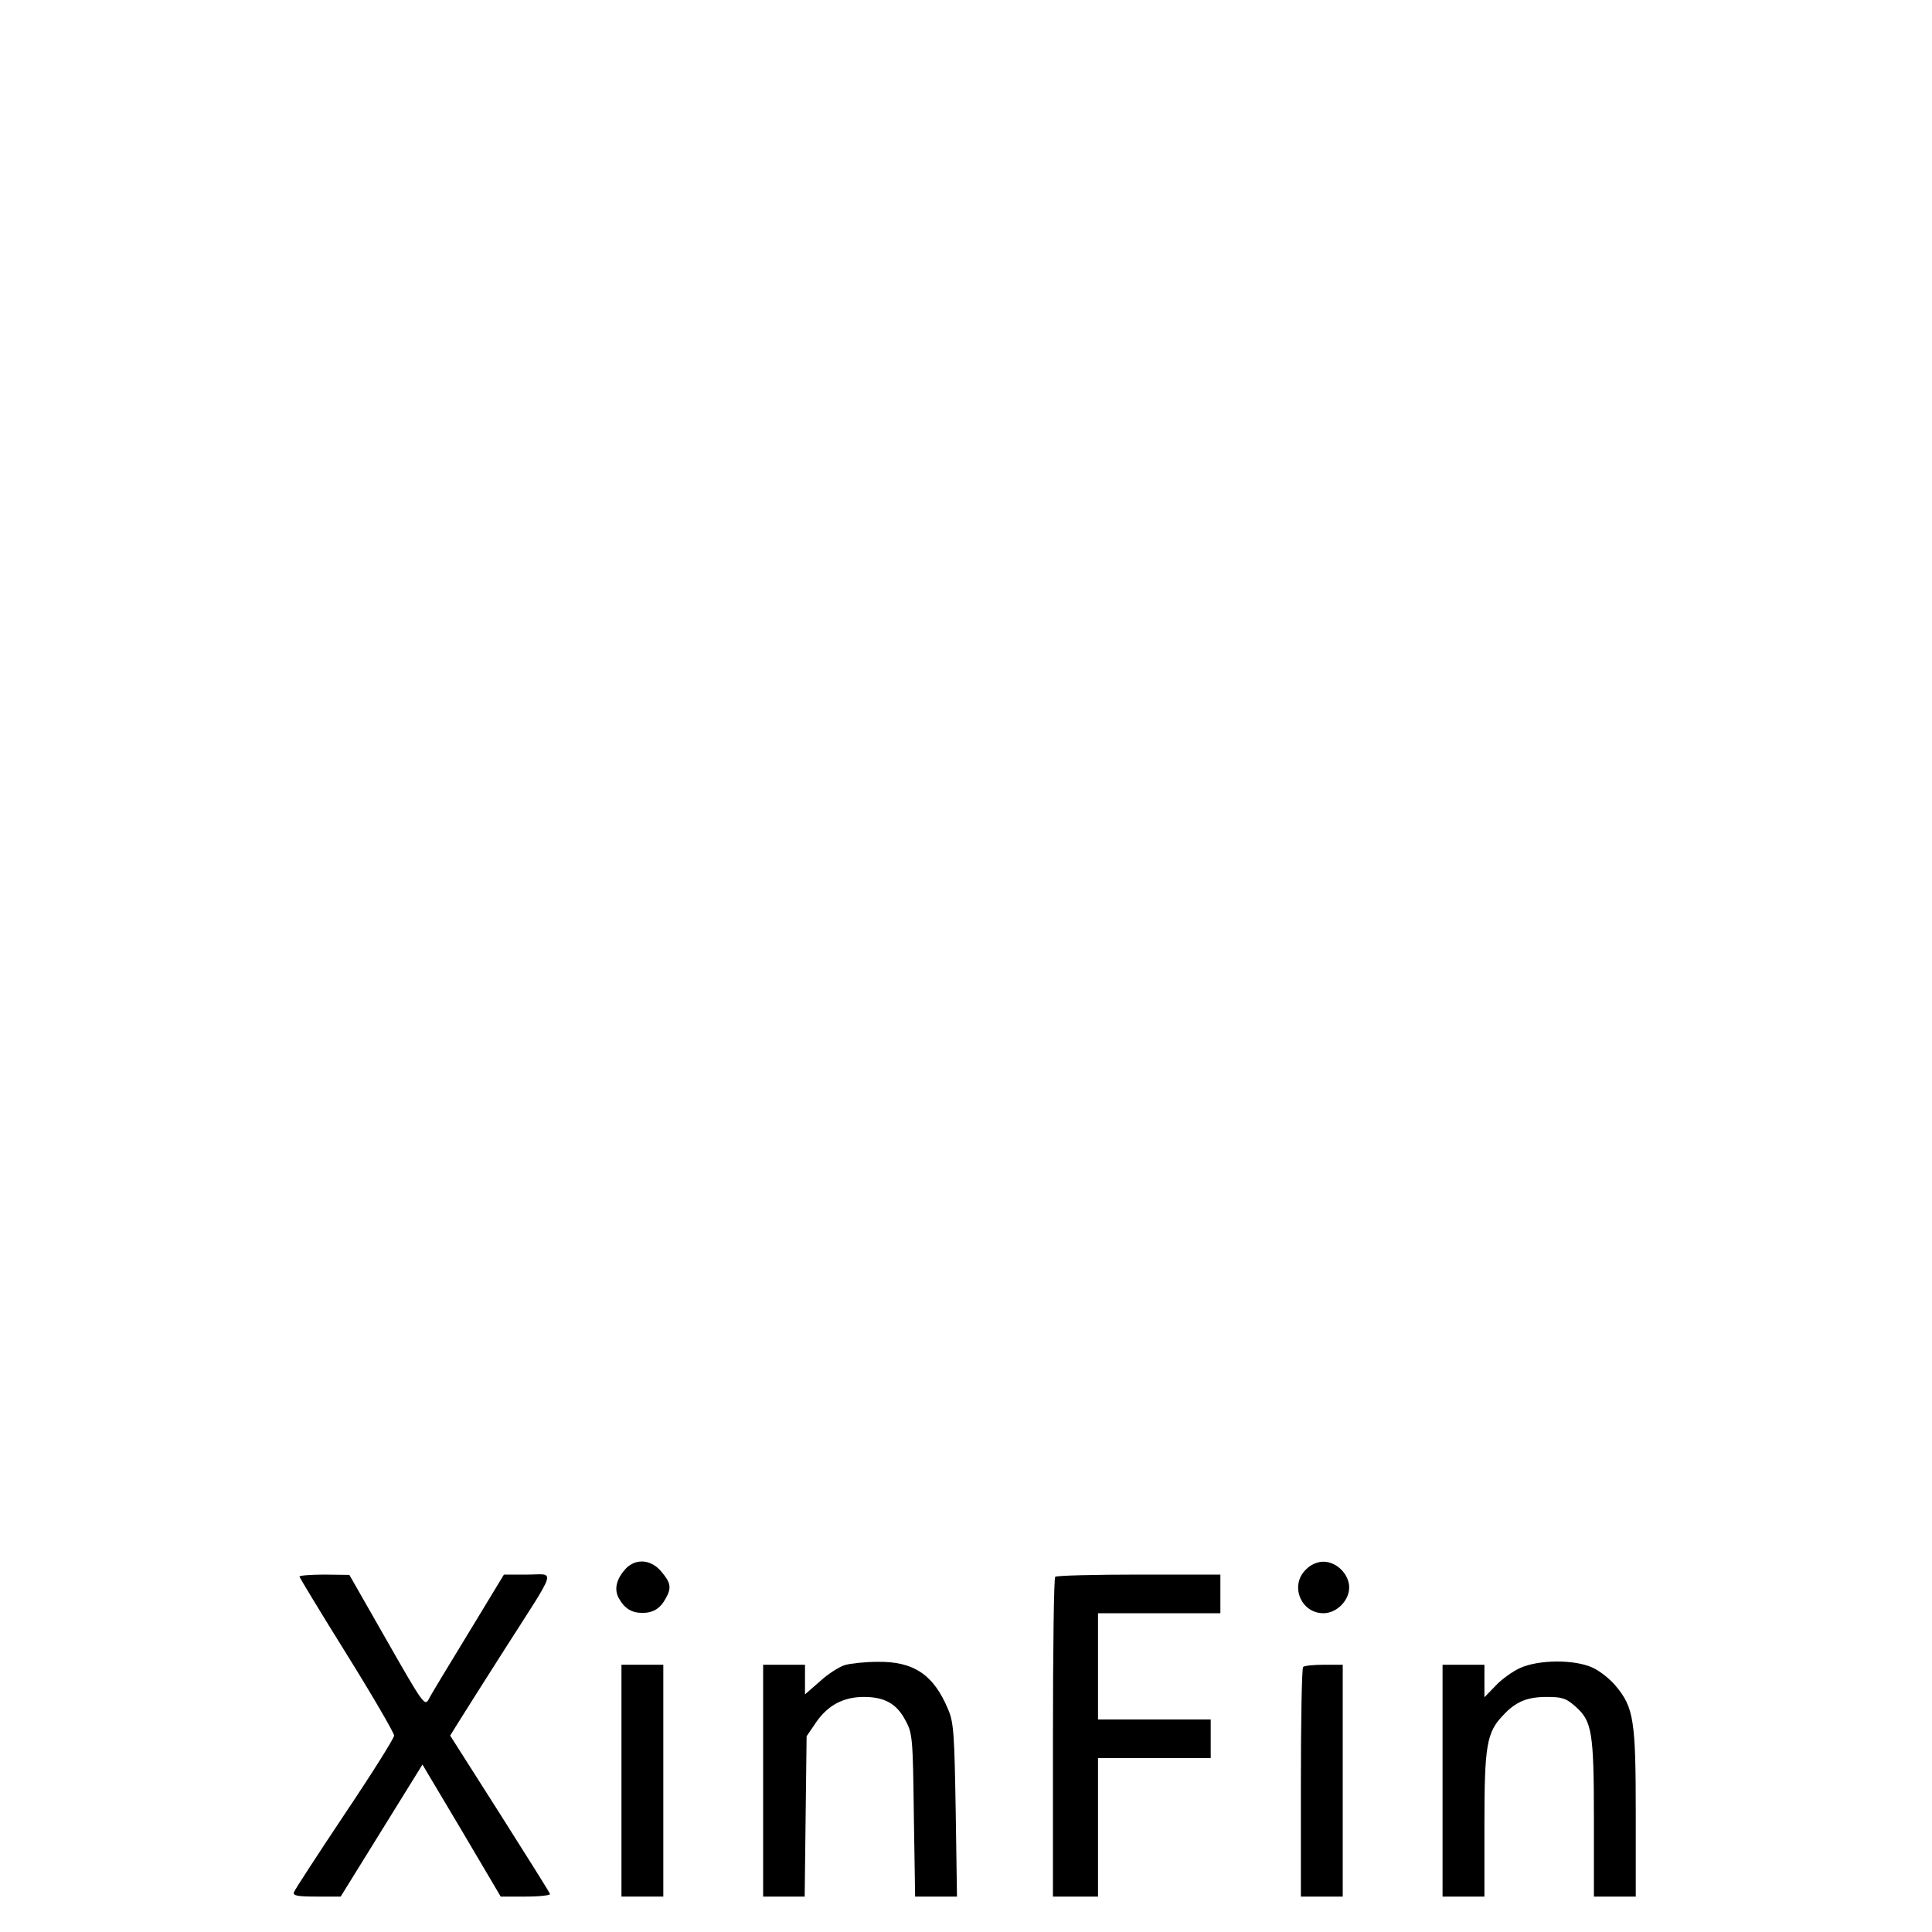
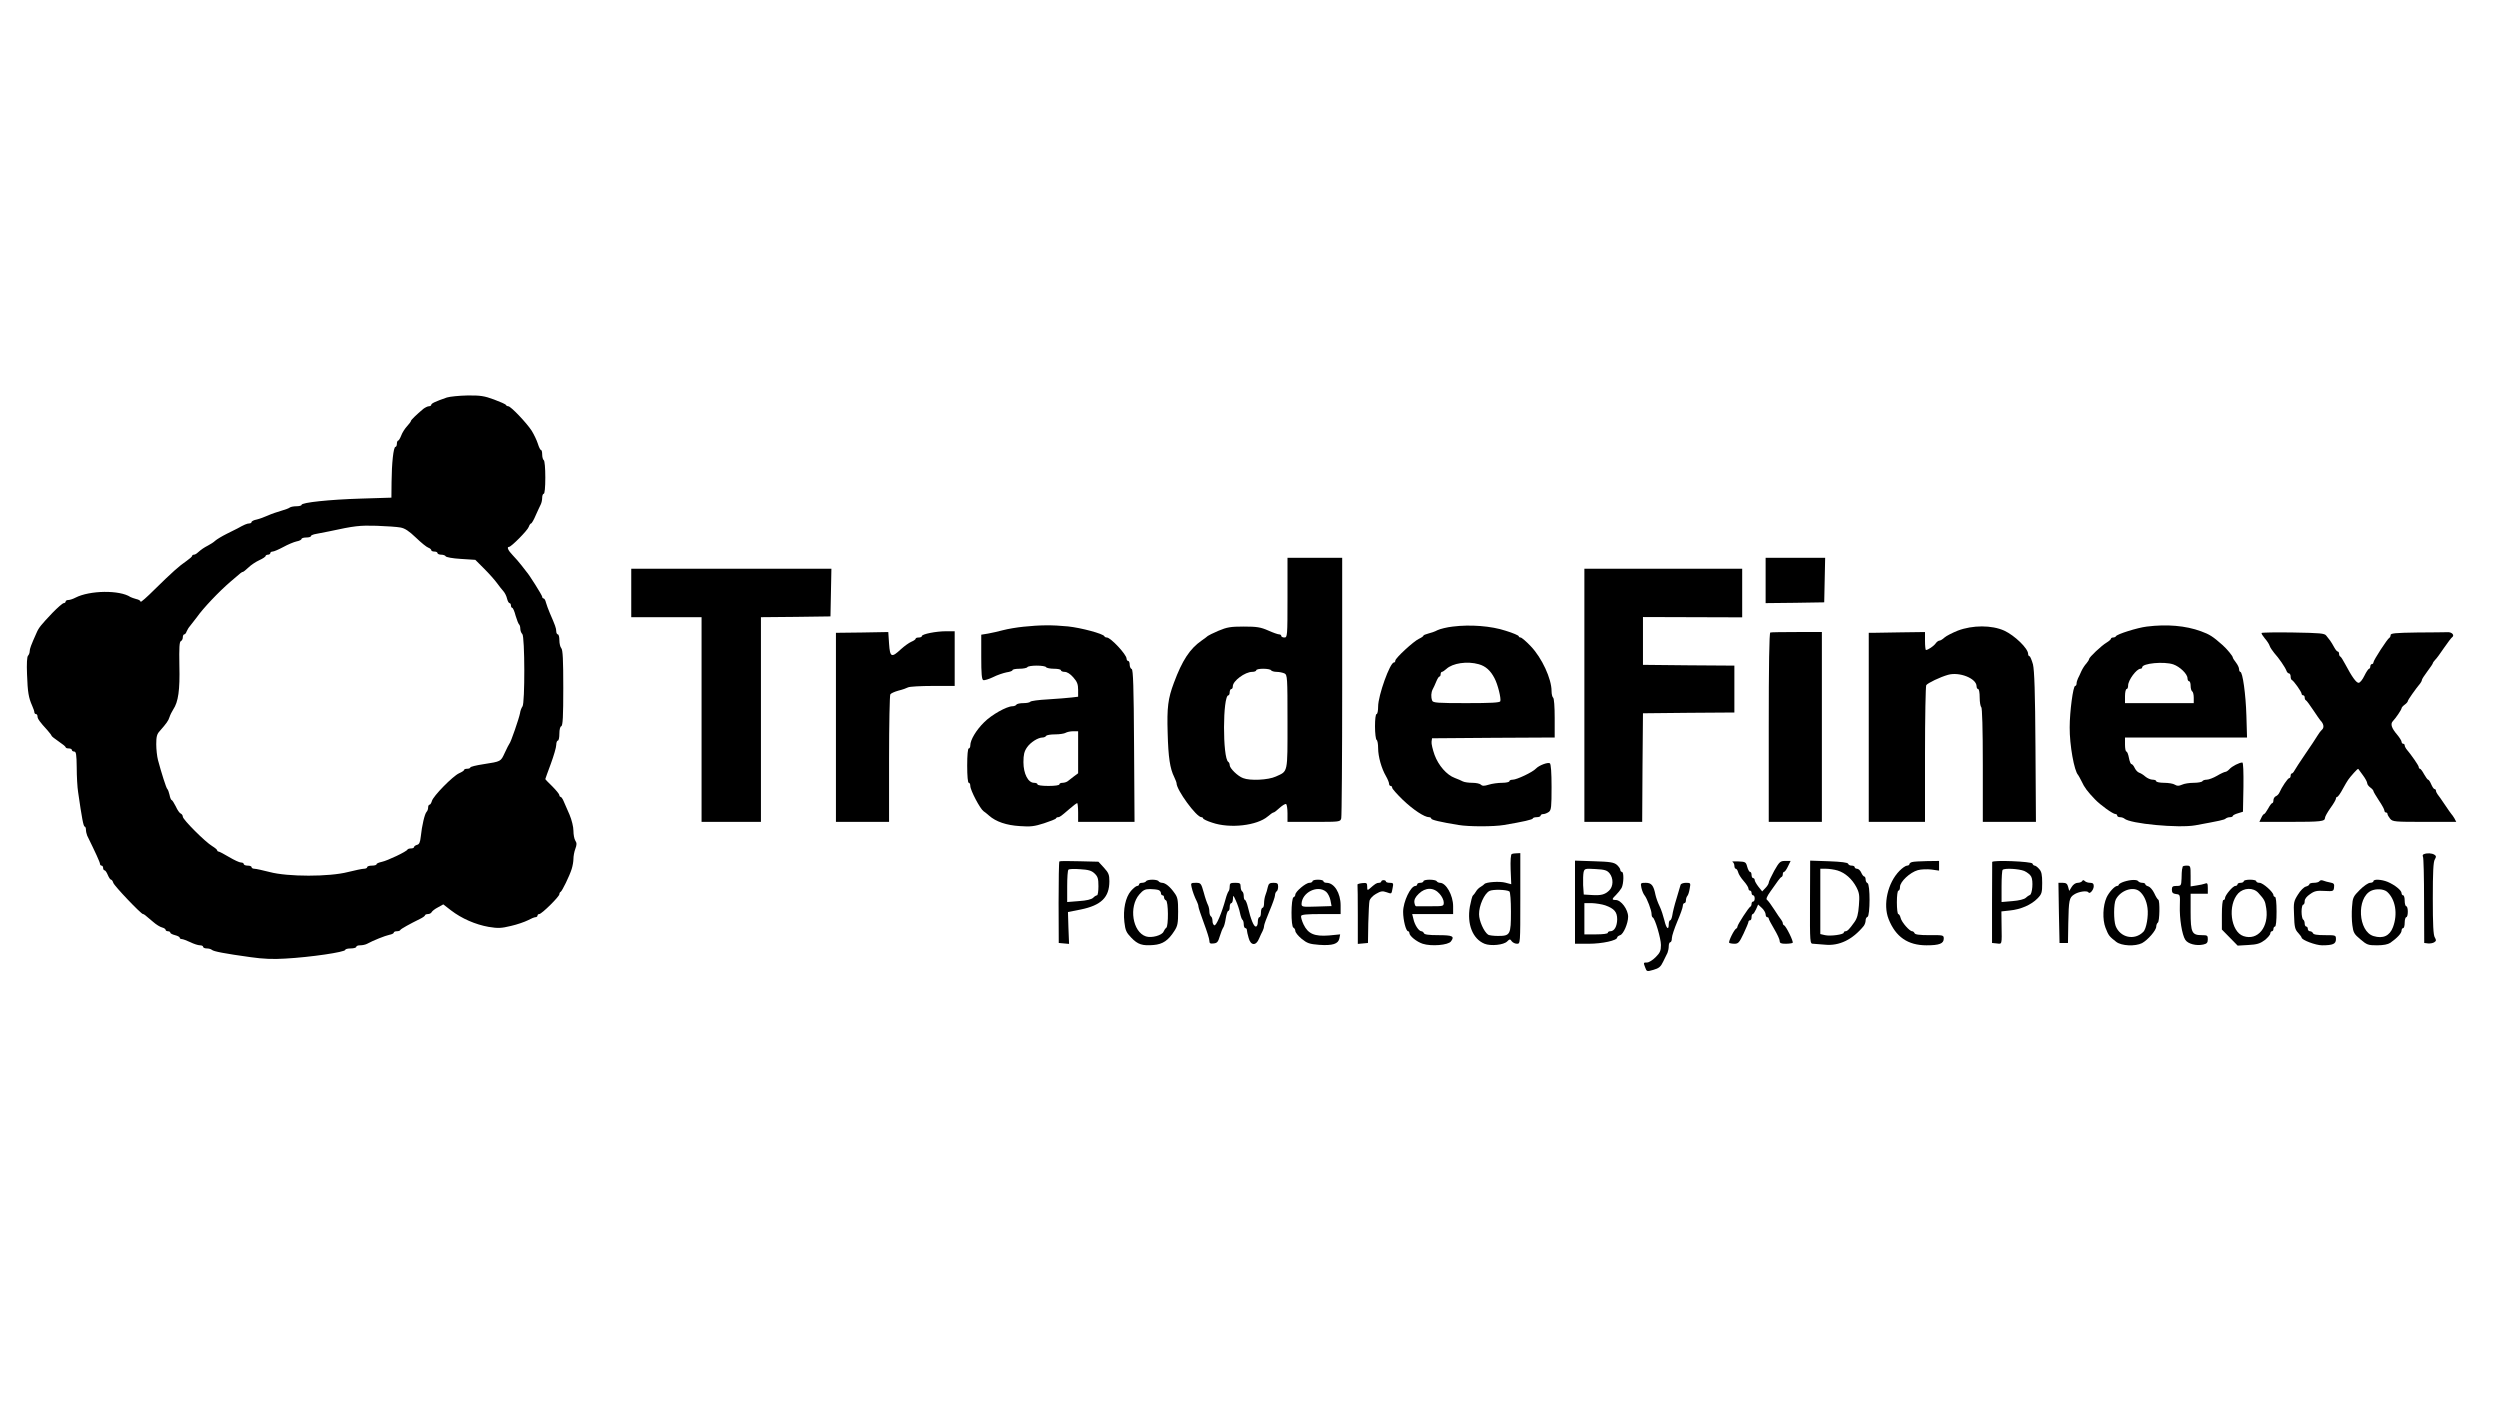
- <svg xmlns="http://www.w3.org/2000/svg" version="1.0" width="600pt" height="600pt" viewBox="0 0 600 600" preserveAspectRatio="xMidYMid meet">
-   <g transform="translate(0,600) scale(0.1,-0.1)" fill="#000000" stroke="none">
-     <path d="M1943 1128 c-29 -32 -36 -63 -22 -90 18 -33 40 -47 74 -47 34 0 56 14 73 46 18 32 15 48 -14 82 -32 39 -80 42 -111 9z" />
-     <path d="M4055 1125 c-50 -49 -15 -135 55 -135 41 0 80 39 80 80 0 41 -39 80 -80 80 -19 0 -40 -9 -55 -25z" />
-     <path d="M930 1104 c0 -3 66 -112 147 -242 81 -130 147 -244 147 -252 0 -8 -69 -118 -153 -243 -84 -126 -155 -235 -158 -243 -4 -11 9 -14 70 -14 l75 0 127 205 127 205 122 -205 121 -205 78 0 c43 0 77 4 75 8 -1 5 -72 117 -156 250 l-154 242 23 37 c13 21 78 124 145 229 168 263 159 234 72 234 l-73 0 -111 -183 c-61 -100 -117 -192 -123 -205 -12 -22 -20 -9 -129 182 l-117 205 -77 1 c-43 0 -78 -3 -78 -6z" />
-     <path d="M3277 1103 c-4 -3 -7 -228 -7 -500 l0 -493 70 0 70 0 0 215 0 215 175 0 175 0 0 60 0 60 -175 0 -175 0 0 165 0 165 190 0 190 0 0 60 0 60 -253 0 c-140 0 -257 -3 -260 -7z" />
-     <path d="M2624 829 c-17 -5 -52 -27 -77 -50 l-47 -41 0 46 0 46 -65 0 -65 0 0 -360 0 -360 65 0 64 0 3 249 3 249 30 44 c37 53 85 78 148 78 64 0 102 -21 129 -73 22 -40 23 -55 26 -294 l4 -253 65 0 65 0 -4 268 c-4 233 -6 273 -23 312 -45 109 -107 151 -221 149 -38 0 -83 -5 -100 -10z" />
-     <path d="M4721 820 c-24 -11 -59 -36 -77 -56 l-34 -35 0 50 0 51 -65 0 -65 0 0 -360 0 -360 65 0 65 0 0 224 c0 245 7 286 58 339 40 43 75 57 136 57 47 0 60 -4 89 -30 51 -45 57 -79 57 -349 l0 -241 65 0 65 0 0 258 c0 288 -6 329 -62 396 -17 21 -50 47 -72 57 -57 26 -167 25 -225 -1z" />
-     <path d="M1930 470 l0 -360 65 0 65 0 0 360 0 360 -65 0 -65 0 0 -360z" />
-     <path d="M4047 823 c-4 -3 -7 -165 -7 -360 l0 -353 65 0 65 0 0 360 0 360 -58 0 c-32 0 -62 -3 -65 -7z" />
+ <svg xmlns="http://www.w3.org/2000/svg" version="1.0" width="1600pt" height="900pt" viewBox="0 0 1600 900" preserveAspectRatio="xMidYMid meet">
+   <g transform="translate(0,900) scale(0.1,-0.1)" fill="#000000" stroke="none">
+     <path d="M2860 6456 c-75 -26 -100 -38 -100 -47 0 -5 -7 -9 -15 -9 -8 0 -24 -8 -36 -17 -43 -36 -79 -71 -79 -77 0 -4 -11 -19 -25 -34 -14 -15 -31 -42 -37 -59 -7 -18 -16 -33 -20 -33 -4 0 -8 -9 -8 -20 0 -11 -4 -20 -9 -20 -13 0 -24 -106 -25 -225 l-1 -100 -195 -6 c-201 -6 -380 -25 -380 -40 0 -5 -15 -9 -33 -9 -18 0 -37 -4 -42 -8 -6 -5 -30 -14 -55 -21 -25 -7 -63 -20 -85 -30 -22 -10 -55 -22 -72 -26 -18 -3 -33 -11 -33 -16 0 -5 -7 -9 -15 -9 -14 0 -34 -9 -75 -32 -8 -4 -40 -20 -70 -35 -30 -15 -63 -35 -73 -44 -9 -9 -30 -22 -45 -30 -27 -14 -42 -24 -67 -46 -7 -7 -18 -13 -24 -13 -6 0 -11 -3 -11 -7 0 -5 -16 -19 -36 -33 -46 -31 -92 -72 -205 -183 -49 -49 -89 -84 -89 -78 0 6 -12 14 -28 17 -15 4 -31 10 -37 13 -69 46 -261 43 -352 -4 -15 -8 -36 -15 -45 -15 -10 0 -18 -4 -18 -10 0 -5 -6 -10 -12 -10 -7 0 -40 -29 -73 -63 -72 -76 -87 -94 -101 -127 -35 -78 -44 -102 -44 -118 0 -10 -5 -23 -11 -29 -6 -6 -9 -50 -6 -119 4 -115 10 -149 33 -201 8 -17 14 -36 14 -42 0 -6 5 -11 10 -11 6 0 10 -7 10 -15 0 -15 15 -36 63 -88 15 -17 27 -33 27 -36 0 -3 20 -19 45 -36 24 -16 45 -33 45 -37 0 -5 9 -8 20 -8 11 0 20 -4 20 -10 0 -5 7 -10 15 -10 12 0 15 -18 16 -102 0 -57 4 -128 9 -158 24 -167 34 -220 42 -220 4 0 8 -9 8 -20 0 -11 4 -28 8 -38 54 -110 82 -171 82 -181 0 -6 5 -11 10 -11 6 0 10 -7 10 -15 0 -8 4 -15 9 -15 5 0 14 -13 21 -30 7 -17 16 -30 21 -30 4 0 11 -9 14 -20 6 -20 178 -200 190 -200 6 0 9 -2 65 -50 19 -17 45 -33 58 -36 12 -3 22 -10 22 -15 0 -5 7 -9 15 -9 8 0 15 -4 15 -9 0 -5 14 -12 30 -16 16 -4 30 -11 30 -16 0 -5 6 -9 13 -9 7 0 32 -9 55 -20 22 -11 50 -20 62 -20 11 0 20 -4 20 -10 0 -5 10 -10 23 -10 13 0 27 -4 33 -9 10 -10 82 -24 249 -47 77 -11 143 -14 220 -9 165 9 385 42 385 56 0 5 16 9 35 9 19 0 35 5 35 10 0 6 11 10 25 10 14 0 33 4 43 9 42 23 116 52 143 58 16 3 29 9 29 14 0 5 9 9 19 9 11 0 21 3 23 8 3 7 61 39 126 71 17 8 32 19 32 23 0 4 9 8 19 8 10 0 21 6 24 13 3 6 20 20 40 30 l34 19 49 -38 c69 -53 157 -91 241 -106 61 -10 81 -9 143 6 40 9 88 26 108 36 20 11 42 20 49 20 7 0 13 5 13 10 0 6 5 10 11 10 16 0 129 112 129 127 0 6 3 13 8 15 9 4 57 102 71 147 6 19 11 48 11 64 0 17 5 46 12 64 10 27 10 38 0 53 -7 11 -12 39 -12 63 0 25 -11 70 -25 103 -14 32 -31 71 -38 87 -6 15 -15 27 -19 27 -4 0 -8 5 -8 11 0 6 -20 31 -45 56 -25 24 -45 45 -45 47 0 2 16 46 35 97 19 52 35 106 35 122 0 15 5 27 10 27 6 0 10 20 10 44 0 27 5 46 12 48 10 4 13 62 13 246 0 179 -3 244 -13 254 -6 6 -12 29 -12 50 0 21 -4 38 -10 38 -5 0 -10 9 -10 20 0 19 -7 38 -41 116 -10 23 -21 54 -25 68 -3 14 -10 26 -15 26 -5 0 -9 5 -9 11 0 9 -85 144 -100 159 -3 3 -17 21 -31 40 -15 19 -41 50 -58 67 -30 31 -39 53 -23 53 14 0 119 106 126 128 4 12 11 22 15 22 4 0 18 24 30 53 13 28 27 60 32 69 5 10 9 29 9 43 0 14 5 25 10 25 6 0 10 41 10 104 0 59 -4 108 -10 111 -5 3 -10 19 -10 36 0 16 -3 29 -8 29 -4 0 -13 18 -20 41 -7 22 -25 59 -39 82 -33 51 -134 157 -150 157 -6 0 -13 4 -15 8 -1 5 -36 20 -76 35 -62 23 -88 27 -170 26 -53 -1 -113 -7 -132 -13z m-297 -832 c28 -5 54 -22 99 -65 33 -32 69 -61 79 -64 11 -4 19 -11 19 -16 0 -5 9 -9 20 -9 11 0 20 -4 20 -10 0 -5 11 -10 24 -10 13 0 26 -5 28 -10 2 -6 45 -14 97 -17 l93 -6 58 -58 c32 -32 68 -73 81 -91 13 -18 31 -41 41 -52 9 -10 20 -32 23 -47 4 -16 11 -29 16 -29 5 0 9 -7 9 -15 0 -8 4 -15 8 -15 5 0 15 -23 22 -51 8 -27 18 -52 22 -55 4 -3 8 -15 8 -28 0 -12 6 -28 13 -34 16 -17 17 -442 1 -463 -6 -8 -14 -27 -16 -44 -6 -32 -59 -187 -68 -195 -3 -3 -16 -29 -29 -57 -27 -58 -23 -56 -138 -74 -46 -7 -83 -16 -83 -21 0 -4 -9 -8 -20 -8 -11 0 -20 -3 -20 -8 0 -4 -14 -13 -32 -21 -40 -18 -167 -147 -174 -178 -4 -13 -10 -23 -15 -23 -5 0 -9 -8 -9 -18 0 -10 -4 -22 -10 -28 -12 -12 -30 -89 -37 -158 -4 -37 -10 -50 -24 -53 -10 -3 -19 -9 -19 -14 0 -5 -9 -9 -19 -9 -11 0 -21 -3 -23 -7 -5 -13 -130 -72 -165 -79 -18 -4 -33 -10 -33 -15 0 -5 -13 -9 -30 -9 -16 0 -30 -4 -30 -10 0 -5 -9 -10 -21 -10 -11 0 -57 -10 -102 -21 -119 -31 -386 -31 -501 0 -44 11 -87 21 -98 21 -10 0 -18 5 -18 10 0 6 -11 10 -25 10 -14 0 -25 5 -25 10 0 6 -8 10 -18 10 -10 0 -44 16 -76 35 -32 19 -62 35 -67 35 -5 0 -9 4 -9 8 0 4 -14 16 -32 27 -44 26 -188 170 -188 188 0 8 -6 17 -13 20 -7 2 -22 23 -32 46 -11 22 -23 41 -27 41 -3 0 -10 15 -13 33 -4 17 -10 34 -14 37 -7 5 -39 107 -60 186 -6 23 -11 68 -11 101 0 48 4 65 23 85 43 49 55 66 62 89 4 13 15 35 24 49 32 48 43 123 39 281 -2 115 0 153 10 156 6 3 12 13 12 24 0 10 4 19 9 19 5 0 12 8 15 18 4 10 14 27 24 38 9 11 28 35 42 54 39 56 140 163 216 228 68 59 72 62 79 62 3 0 19 13 35 28 16 16 48 37 70 47 22 10 40 22 40 27 0 4 7 8 15 8 8 0 15 5 15 10 0 6 7 10 15 10 8 0 38 13 68 29 29 16 67 32 85 36 18 3 32 11 32 16 0 5 14 9 30 9 17 0 30 4 30 9 0 5 15 11 33 14 17 3 55 11 82 16 166 36 196 39 305 36 63 -2 132 -7 153 -11z" />
+     <path d="M8240 5175 c0 -248 -1 -255 -20 -255 -11 0 -20 5 -20 10 0 6 -6 10 -14 10 -7 0 -39 11 -70 25 -48 21 -72 25 -156 25 -85 0 -107 -4 -162 -27 -35 -15 -65 -30 -68 -33 -3 -3 -21 -17 -40 -30 -75 -52 -124 -127 -177 -270 -38 -101 -45 -158 -40 -320 4 -158 15 -229 42 -283 8 -17 15 -35 15 -40 0 -43 127 -217 159 -217 6 0 11 -4 11 -8 0 -4 26 -17 58 -27 113 -39 287 -19 356 40 16 14 32 25 36 25 5 0 22 13 40 30 18 16 36 27 41 24 5 -3 9 -30 9 -60 l0 -54 169 0 c166 0 169 0 175 23 3 12 6 392 6 845 l0 822 -175 0 -175 0 0 -255z m-105 -465 c3 -5 20 -10 36 -10 17 0 39 -5 50 -10 18 -10 19 -24 19 -310 0 -334 4 -314 -75 -350 -48 -22 -164 -28 -209 -10 -34 12 -86 63 -86 83 0 9 -4 18 -9 21 -37 23 -36 426 1 426 4 0 8 9 8 20 0 11 5 20 10 20 6 0 10 8 10 18 0 34 78 92 124 92 14 0 26 5 26 10 0 6 20 10 44 10 25 0 48 -4 51 -10z" />
+     <path d="M11300 5285 l0 -145 188 2 187 3 3 143 3 142 -191 0 -190 0 0 -145z" />
+     <path d="M4040 5205 l0 -155 225 0 225 0 0 -655 0 -655 190 0 190 0 0 655 0 655 223 2 222 3 3 153 3 152 -641 0 -640 0 0 -155z" />
+     <path d="M10140 4550 l0 -810 185 0 185 0 2 348 3 347 293 3 292 2 0 150 0 150 -292 2 -293 3 0 153 0 153 318 -1 317 -1 0 156 0 155 -505 0 -505 0 0 -810z" />
+     <path d="M6550 4989 c-41 -4 -100 -14 -130 -22 -30 -8 -74 -18 -97 -22 l-43 -7 0 -143 c0 -106 3 -144 13 -148 7 -2 35 6 62 19 27 14 67 27 87 31 21 3 38 9 38 14 0 5 20 9 44 9 25 0 48 5 51 10 3 6 30 10 60 10 30 0 57 -4 60 -10 3 -5 26 -10 51 -10 24 0 44 -4 44 -10 0 -5 11 -10 24 -10 15 0 36 -13 55 -35 25 -28 31 -45 31 -80 l0 -44 -42 -5 c-24 -3 -91 -8 -151 -12 -59 -3 -110 -10 -113 -15 -3 -5 -23 -9 -44 -9 -21 0 -42 -4 -45 -10 -3 -5 -15 -10 -25 -10 -37 0 -135 -55 -182 -103 -51 -50 -88 -113 -88 -147 0 -11 -4 -20 -10 -20 -6 0 -10 -43 -10 -110 0 -67 4 -110 10 -110 6 0 10 -9 10 -20 0 -28 63 -147 85 -162 6 -3 21 -16 35 -28 44 -39 112 -62 197 -67 68 -5 93 -2 155 18 40 13 75 27 76 31 2 5 8 8 13 8 11 0 17 4 75 54 23 20 44 36 48 36 3 0 6 -27 6 -60 l0 -60 181 0 180 0 -3 487 c-2 378 -6 487 -15 491 -7 2 -13 15 -13 28 0 13 -4 24 -10 24 -5 0 -10 7 -10 15 0 26 -102 135 -126 135 -7 0 -14 3 -16 8 -7 16 -148 54 -233 63 -103 10 -179 9 -285 -2z m350 -803 l0 -135 -27 -20 c-16 -12 -33 -25 -40 -31 -7 -5 -21 -10 -33 -10 -11 0 -20 -4 -20 -10 0 -6 -30 -10 -70 -10 -40 0 -70 4 -70 10 0 6 -10 10 -22 10 -38 0 -68 58 -68 132 0 48 5 69 23 95 22 32 70 63 100 63 9 0 19 5 22 10 3 6 30 10 58 10 29 0 59 5 67 10 8 5 30 10 48 10 l32 0 0 -134z" />
+     <path d="M9298 4990 c-37 -4 -81 -15 -98 -23 -16 -9 -43 -18 -60 -22 -16 -4 -30 -10 -30 -13 0 -4 -13 -13 -28 -20 -34 -15 -152 -124 -152 -140 0 -7 -4 -12 -9 -12 -25 0 -101 -211 -101 -282 0 -26 -4 -48 -10 -48 -6 0 -10 -33 -10 -79 0 -44 5 -83 10 -86 6 -3 10 -27 10 -53 0 -55 22 -131 50 -179 11 -19 20 -41 20 -49 0 -8 5 -14 10 -14 6 0 10 -5 10 -12 0 -6 31 -41 68 -77 66 -63 138 -111 168 -111 8 0 14 -4 14 -9 0 -8 58 -22 175 -41 65 -11 226 -11 290 0 125 21 185 35 185 42 0 4 11 8 25 8 14 0 25 5 25 10 0 6 8 10 18 10 9 0 25 7 35 14 15 12 17 32 17 159 0 92 -4 148 -11 152 -13 8 -69 -13 -89 -34 -21 -23 -123 -71 -148 -71 -12 0 -22 -4 -22 -10 0 -5 -21 -10 -46 -10 -26 0 -64 -5 -86 -12 -29 -9 -41 -9 -50 0 -7 7 -31 12 -55 12 -24 0 -51 4 -61 9 -9 5 -32 15 -51 22 -52 19 -105 80 -130 148 -12 34 -21 72 -19 84 l3 22 393 3 392 2 0 125 c0 72 -4 126 -10 130 -5 3 -10 22 -10 42 0 79 -62 213 -133 287 -29 31 -59 56 -65 56 -7 0 -12 4 -12 8 0 5 -37 21 -83 35 -93 31 -227 41 -339 27z m166 -241 c44 -12 76 -41 101 -90 21 -39 43 -129 37 -147 -3 -9 -59 -12 -217 -12 -185 0 -214 2 -219 16 -9 23 -7 52 3 72 5 9 16 32 23 50 7 17 16 32 20 32 5 0 8 7 8 15 0 8 4 15 8 15 5 0 18 9 29 19 40 37 133 51 207 30z" />
+     <path d="M13740 4990 c-60 -7 -193 -49 -198 -62 -2 -4 -10 -8 -18 -8 -8 0 -14 -4 -14 -8 0 -4 -12 -15 -27 -24 -34 -20 -113 -95 -113 -106 0 -5 -8 -17 -17 -28 -10 -10 -24 -32 -32 -49 -7 -16 -17 -38 -22 -47 -5 -10 -9 -25 -9 -33 0 -8 -4 -15 -9 -15 -13 0 -35 -164 -35 -265 -1 -113 29 -280 54 -305 3 -3 12 -21 22 -40 18 -40 39 -67 85 -115 36 -38 116 -95 132 -95 6 0 11 -4 11 -10 0 -5 8 -10 18 -10 10 0 22 -4 28 -9 36 -33 347 -62 454 -43 158 29 186 35 194 43 6 5 18 9 28 9 10 0 18 4 18 8 0 4 15 12 33 17 l32 10 3 158 c1 97 -1 157 -7 157 -19 0 -66 -24 -82 -42 -9 -10 -21 -18 -27 -18 -5 0 -30 -11 -53 -25 -24 -14 -54 -25 -66 -25 -12 0 -25 -4 -28 -10 -3 -5 -28 -10 -55 -10 -27 0 -61 -5 -75 -12 -21 -9 -31 -9 -46 0 -10 7 -41 12 -69 12 -27 0 -50 5 -50 10 0 6 -11 10 -23 10 -13 0 -34 9 -47 20 -12 11 -30 22 -40 25 -9 3 -22 17 -28 30 -6 14 -16 25 -21 25 -5 0 -12 18 -16 40 -4 22 -11 40 -16 40 -5 0 -9 20 -9 45 l0 45 391 0 390 0 -4 138 c-4 138 -24 282 -39 282 -4 0 -8 8 -8 18 0 9 -9 28 -20 42 -11 14 -20 28 -20 32 0 9 -38 55 -65 79 -63 56 -84 69 -139 89 -98 36 -218 46 -346 30z m169 -242 c43 -15 91 -62 91 -89 0 -10 5 -19 10 -19 6 0 10 -13 10 -29 0 -17 5 -33 10 -36 6 -3 10 -22 10 -41 l0 -34 -220 0 -220 0 0 45 c0 25 5 45 10 45 6 0 10 10 10 23 0 34 54 107 79 107 6 0 11 4 11 9 0 26 139 39 199 19z" />
+     <path d="M12530 4964 c-35 -14 -74 -34 -85 -44 -12 -11 -26 -20 -33 -20 -6 0 -17 -8 -24 -18 -12 -17 -49 -42 -62 -42 -3 0 -6 26 -6 58 l0 57 -152 -2 c-84 -2 -165 -3 -180 -3 l-28 0 0 -605 0 -605 180 0 180 0 0 433 c0 237 4 437 8 442 10 14 89 52 139 66 73 21 183 -23 183 -73 0 -10 5 -18 10 -18 6 0 10 -24 10 -54 0 -30 5 -58 10 -61 6 -4 10 -138 10 -371 l0 -364 170 0 170 0 -3 478 c-2 353 -7 491 -16 530 -8 28 -18 52 -22 52 -5 0 -9 7 -9 15 0 35 -86 118 -153 149 -80 36 -202 36 -297 0z" />
+     <path d="M5518 4952 l-168 -2 0 -605 0 -605 170 0 170 0 0 403 c0 221 4 407 8 413 4 7 27 17 52 24 25 6 53 16 62 21 10 5 81 9 158 9 l140 0 0 175 0 175 -55 0 c-64 0 -155 -18 -155 -31 0 -5 -9 -9 -20 -9 -11 0 -20 -3 -20 -8 0 -4 -12 -13 -27 -19 -16 -7 -45 -28 -66 -47 -62 -58 -71 -53 -77 34 l-5 75 -167 -3z" />
+     <path d="M11330 4952 c-7 -3 -10 -214 -10 -608 l0 -604 170 0 170 0 0 608 0 607 -160 0 c-88 0 -164 -1 -170 -3z" />
+     <path d="M14474 4949 c-2 -4 8 -19 21 -35 14 -16 28 -37 31 -48 3 -10 17 -30 29 -45 30 -33 69 -90 78 -113 3 -10 11 -18 17 -18 5 0 10 -9 10 -19 0 -11 3 -21 8 -23 12 -5 62 -76 62 -87 0 -6 5 -11 10 -11 6 0 10 -6 10 -14 0 -8 3 -16 8 -18 4 -1 25 -30 47 -63 22 -33 42 -62 45 -65 22 -22 26 -46 11 -60 -9 -8 -23 -27 -31 -41 -8 -14 -42 -65 -75 -113 -33 -48 -64 -96 -70 -107 -5 -10 -13 -19 -17 -19 -5 0 -8 -7 -8 -15 0 -8 -4 -15 -9 -15 -9 0 -48 -58 -63 -93 -4 -9 -14 -20 -23 -23 -8 -4 -15 -15 -15 -25 0 -10 -3 -19 -8 -19 -4 0 -16 -16 -26 -35 -11 -19 -22 -35 -26 -35 -4 0 -12 -11 -18 -25 l-12 -25 194 0 c202 0 226 3 226 26 0 8 16 36 35 63 19 26 35 53 35 60 0 6 4 11 8 11 5 0 22 24 37 53 32 57 33 59 70 101 14 16 26 27 28 25 2 -2 15 -21 30 -41 15 -20 27 -43 27 -50 0 -8 9 -20 20 -28 11 -8 20 -18 20 -23 0 -4 16 -31 35 -60 19 -28 35 -57 35 -64 0 -7 5 -13 10 -13 6 0 10 -4 10 -10 0 -5 8 -19 17 -30 16 -19 29 -20 220 -20 l203 0 -12 23 c-7 12 -16 24 -19 27 -3 3 -22 30 -42 60 -20 30 -41 60 -47 67 -5 7 -10 17 -10 23 0 5 -4 10 -9 10 -5 0 -14 14 -21 30 -7 17 -16 30 -20 30 -4 0 -15 16 -26 35 -10 19 -22 35 -26 35 -5 0 -8 5 -8 11 0 9 -46 76 -80 116 -5 7 -10 17 -10 23 0 5 -4 10 -10 10 -5 0 -10 6 -10 13 0 6 -13 27 -29 46 -35 41 -43 67 -28 84 21 22 57 76 57 84 0 5 9 15 20 23 11 8 20 18 20 23 0 7 50 78 80 114 5 7 10 16 10 21 0 5 16 30 35 55 19 25 35 49 35 52 0 4 7 13 15 22 9 8 34 43 57 77 23 33 46 64 51 67 19 13 -1 35 -29 33 -16 0 -104 -2 -196 -2 -138 -2 -168 -5 -168 -16 0 -8 -4 -16 -8 -18 -12 -5 -102 -144 -102 -157 0 -6 -4 -11 -10 -11 -5 0 -10 -7 -10 -15 0 -8 -4 -15 -8 -15 -4 0 -18 -20 -30 -45 -12 -25 -28 -45 -37 -45 -15 0 -42 37 -86 120 -13 25 -27 47 -31 48 -5 2 -8 10 -8 18 0 8 -4 14 -8 14 -5 0 -15 12 -23 27 -8 15 -20 35 -26 43 -7 8 -18 23 -25 32 -11 15 -39 17 -211 20 -110 2 -201 0 -203 -3z" />
+     <path d="M9675 3534 c-6 -2 -9 -42 -7 -98 l4 -95 -38 10 c-36 10 -124 4 -134 -9 -3 -4 -14 -12 -24 -18 -11 -6 -24 -19 -30 -30 -6 -10 -15 -22 -19 -25 -5 -3 -13 -36 -20 -72 -19 -112 18 -206 94 -237 39 -16 123 -8 145 15 16 16 19 16 29 1 7 -9 22 -16 34 -16 21 0 21 0 21 290 l0 290 -22 -1 c-13 0 -27 -2 -33 -5z m-15 -239 c6 -4 10 -60 10 -130 0 -147 -4 -155 -83 -155 -29 0 -57 4 -63 8 -27 19 -58 88 -58 131 -1 55 34 133 67 149 21 11 108 9 127 -3z" />
+     <path d="M15512 3533 c-6 -2 -9 -10 -5 -16 4 -6 7 -133 7 -282 l1 -270 25 -3 c14 -1 32 2 40 8 12 8 13 13 3 30 -10 14 -13 83 -13 250 0 167 3 236 13 250 10 17 9 22 -3 30 -16 10 -47 12 -68 3z" />
+     <path d="M6780 3487 c-3 -3 -5 -122 -5 -264 l1 -258 33 -3 33 -3 -4 102 -3 102 81 16 c132 27 184 78 184 181 0 42 -5 54 -35 87 l-35 38 -122 3 c-68 2 -125 2 -128 -1z m225 -77 c21 -20 25 -33 25 -82 0 -32 -4 -58 -9 -58 -5 0 -17 -7 -25 -16 -11 -10 -42 -18 -91 -21 l-75 -6 0 100 c0 55 3 103 8 107 4 5 38 6 75 3 53 -3 73 -9 92 -27z" />
+     <path d="M10080 3226 l0 -266 88 0 c86 0 182 21 182 40 0 5 8 11 19 15 21 6 51 76 51 118 0 46 -45 107 -79 107 -27 0 -26 6 2 33 12 12 28 32 35 44 14 27 16 103 2 103 -5 0 -10 6 -10 13 0 7 -10 21 -22 32 -19 16 -43 20 -145 23 l-123 4 0 -266z m221 185 c26 -32 25 -85 -3 -111 -28 -26 -52 -32 -113 -28 l-49 3 -4 60 c-1 33 0 70 3 83 6 23 9 24 77 20 59 -3 73 -8 89 -27z m-28 -205 c59 -21 77 -43 77 -90 -1 -45 -18 -76 -44 -76 -9 0 -16 -4 -16 -10 0 -6 -32 -10 -75 -10 l-75 0 0 100 0 100 48 0 c26 -1 64 -7 85 -14z" />
+     <path d="M11088 3484 c6 -3 12 -14 12 -25 0 -10 4 -19 9 -19 5 0 12 -10 15 -22 3 -13 19 -38 36 -57 16 -18 30 -40 30 -47 0 -8 5 -14 10 -14 6 0 10 -7 10 -15 0 -8 5 -15 10 -15 6 0 10 -9 10 -20 0 -11 -4 -20 -10 -20 -5 0 -10 -6 -10 -14 0 -8 -3 -16 -7 -18 -11 -4 -83 -116 -83 -127 0 -5 -3 -11 -7 -13 -14 -5 -53 -85 -46 -92 3 -3 19 -6 34 -6 24 0 31 8 58 65 17 36 31 70 31 75 0 6 5 10 10 10 6 0 10 9 10 20 0 11 3 20 8 20 4 0 13 14 21 31 l13 30 24 -22 c13 -12 24 -31 24 -41 0 -10 5 -18 10 -18 6 0 10 -4 10 -9 0 -5 16 -35 35 -67 19 -32 35 -66 35 -76 0 -14 8 -18 38 -18 21 0 42 3 45 6 7 7 -42 107 -55 112 -5 2 -8 8 -8 13 0 6 -5 15 -10 22 -6 7 -26 36 -45 66 -19 30 -40 58 -46 62 -8 4 -1 22 22 54 19 26 41 57 49 69 8 11 18 23 23 24 4 2 7 10 7 18 0 8 4 14 8 14 5 0 16 16 25 35 l17 35 -35 0 c-31 0 -37 -5 -70 -63 -19 -35 -35 -69 -35 -76 0 -6 -9 -22 -21 -34 l-21 -22 -24 30 c-13 17 -24 36 -24 43 0 6 -4 12 -10 12 -5 0 -10 9 -10 20 0 11 -4 20 -10 20 -5 0 -13 15 -18 33 -8 30 -11 32 -58 34 -27 1 -43 0 -36 -3z" />
+     <path d="M11584 3226 c-1 -263 0 -266 20 -266 12 -1 46 -3 76 -6 91 -9 176 32 248 120 6 8 12 24 12 35 0 11 5 21 12 23 17 6 18 210 0 216 -6 2 -12 12 -12 23 0 10 -4 19 -8 19 -5 0 -14 11 -20 25 -6 14 -18 25 -27 25 -8 0 -15 5 -15 10 0 6 -9 10 -19 10 -11 0 -21 5 -23 12 -3 8 -44 13 -124 16 l-119 4 -1 -266z m176 203 c49 -15 93 -54 121 -107 19 -37 21 -54 16 -117 -4 -55 -11 -82 -29 -107 -32 -45 -45 -58 -57 -58 -6 0 -11 -4 -11 -9 0 -12 -85 -24 -120 -16 l-30 7 0 209 0 209 36 0 c20 0 54 -5 74 -11z" />
+     <path d="M12238 3483 c-10 -2 -18 -9 -18 -14 0 -5 -7 -9 -15 -9 -9 0 -30 -15 -48 -33 -76 -77 -107 -216 -70 -309 45 -114 123 -168 243 -168 82 0 110 11 110 43 0 22 -3 23 -92 22 -64 0 -93 4 -95 13 -3 6 -9 12 -15 12 -17 0 -67 57 -74 85 -3 14 -10 25 -15 25 -5 0 -9 34 -9 75 0 43 4 75 10 75 6 0 10 11 10 24 0 33 64 93 114 107 21 6 61 7 87 4 l49 -7 0 31 0 31 -77 -1 c-43 -1 -86 -3 -95 -6z" />
+     <path d="M12750 3483 c0 -4 -1 -123 -1 -263 l0 -255 30 -3 c35 -4 33 -12 31 119 l-1 86 55 6 c69 7 136 36 176 77 27 28 30 36 30 99 0 52 -4 73 -19 89 -10 12 -23 22 -29 22 -6 0 -12 6 -14 13 -5 14 -258 24 -258 10z m205 -57 c18 -8 39 -24 45 -37 14 -26 7 -112 -9 -117 -6 -2 -18 -10 -26 -18 -9 -9 -44 -18 -85 -21 l-70 -6 0 100 c0 55 3 103 7 106 12 12 103 7 138 -7z" />
+     <path d="M13969 3453 c-1 -5 -2 -12 -4 -18 -1 -5 -3 -31 -3 -57 -2 -46 -3 -48 -32 -48 -25 0 -30 -4 -30 -24 0 -19 6 -25 27 -28 26 -3 26 -4 24 -74 -3 -83 14 -187 35 -219 17 -26 70 -40 115 -30 23 5 29 12 29 34 0 24 -3 26 -38 26 -64 0 -72 16 -72 149 l0 116 55 0 55 0 0 36 c0 30 -3 35 -17 29 -10 -4 -35 -9 -55 -12 l-38 -6 0 67 c0 64 -1 66 -25 66 -14 0 -26 -3 -26 -7z" />
+     <path d="M7335 3360 c-3 -5 -15 -10 -26 -10 -10 0 -19 -4 -19 -10 0 -5 -5 -10 -12 -10 -7 0 -25 -15 -40 -32 -35 -41 -51 -118 -42 -199 6 -53 12 -67 44 -100 42 -44 71 -53 143 -47 59 5 94 29 133 90 21 32 24 50 24 124 0 73 -3 91 -22 117 -29 42 -59 66 -80 67 -9 0 -20 5 -23 10 -3 6 -21 10 -40 10 -19 0 -37 -4 -40 -10z m79 -56 c9 -3 16 -12 16 -20 0 -8 5 -14 10 -14 6 0 10 -6 10 -14 0 -8 6 -16 12 -18 16 -6 17 -166 2 -176 -6 -4 -13 -15 -17 -24 -9 -24 -77 -43 -113 -31 -86 28 -111 190 -42 269 24 28 37 34 68 34 21 0 45 -3 54 -6z" />
+     <path d="M8400 3360 c0 -5 -9 -10 -20 -10 -23 0 -90 -56 -90 -76 0 -7 -5 -14 -11 -16 -17 -6 -18 -190 -1 -195 6 -3 12 -12 12 -21 0 -9 18 -32 40 -50 36 -29 50 -34 113 -39 86 -6 122 6 129 41 l5 26 -72 -7 c-92 -7 -133 10 -162 70 -11 23 -18 48 -16 55 3 9 38 12 129 12 l124 0 0 55 c0 80 -41 145 -90 145 -11 0 -20 5 -20 10 0 6 -16 10 -35 10 -19 0 -35 -4 -35 -10z m88 -68 c11 -10 23 -34 27 -54 l7 -37 -96 -3 c-91 -3 -96 -2 -96 17 2 74 104 124 158 77z" />
+     <path d="M8840 3358 c0 -4 -7 -8 -15 -8 -15 0 -25 -7 -60 -38 -13 -11 -15 -10 -15 13 0 24 -3 26 -32 23 -18 -2 -32 -6 -30 -10 1 -5 2 -92 2 -194 l0 -185 33 3 32 3 2 125 c2 69 5 135 8 146 3 12 21 32 41 43 31 18 42 20 67 11 35 -12 32 -14 40 28 6 29 4 32 -18 32 -14 0 -25 4 -25 8 0 5 -7 9 -15 9 -8 0 -15 -4 -15 -9z" />
+     <path d="M9110 3360 c0 -5 -9 -10 -20 -10 -11 0 -20 -4 -20 -10 0 -5 -5 -10 -11 -10 -31 0 -79 -101 -79 -166 0 -52 18 -124 32 -124 4 0 8 -5 8 -11 0 -19 46 -56 85 -69 55 -18 164 -9 181 15 25 33 11 40 -81 40 -62 0 -90 4 -92 13 -3 6 -10 12 -16 12 -17 1 -43 40 -51 78 l-8 32 131 0 131 0 0 50 c0 70 -45 150 -84 150 -8 0 -18 5 -21 10 -3 6 -24 10 -46 10 -21 0 -39 -4 -39 -10z m103 -80 c15 -16 27 -41 27 -55 0 -25 -1 -25 -85 -25 -47 0 -88 0 -92 0 -5 0 -9 11 -11 24 -2 18 6 35 28 56 43 42 96 42 133 0z" />
+     <path d="M13326 3361 c-4 -6 -17 -11 -29 -11 -13 0 -29 -11 -38 -26 l-16 -26 -7 26 c-5 20 -13 26 -34 26 l-28 0 3 -192 4 -193 27 0 27 0 2 125 c3 150 6 165 37 185 28 19 83 27 92 14 8 -14 34 16 34 40 0 15 -6 21 -23 21 -13 0 -28 5 -34 11 -8 8 -13 8 -17 0z" />
+     <path d="M13593 3357 c-18 -6 -33 -15 -33 -19 0 -4 -5 -8 -10 -8 -16 0 -53 -41 -68 -74 -24 -53 -27 -141 -7 -193 20 -51 23 -55 69 -91 34 -26 121 -30 165 -8 37 20 91 82 91 106 0 10 5 22 10 25 12 7 14 142 3 147 -5 2 -16 20 -26 42 -10 21 -27 40 -37 43 -11 3 -20 9 -20 14 0 5 -9 9 -19 9 -11 0 -23 5 -26 10 -8 12 -49 11 -92 -3z m98 -60 c27 -21 47 -60 53 -108 7 -50 -7 -134 -27 -153 -56 -57 -148 -37 -177 38 -13 36 -13 141 1 169 29 57 108 86 150 54z" />
+     <path d="M14360 3360 c0 -5 -9 -10 -20 -10 -11 0 -20 -4 -20 -10 0 -5 -7 -10 -14 -10 -16 0 -66 -60 -66 -78 0 -7 -4 -12 -10 -12 -6 0 -10 -38 -10 -95 l0 -94 51 -52 50 -51 68 4 c56 3 75 9 105 31 20 16 36 35 36 43 0 7 5 14 10 14 6 0 10 7 10 15 0 8 5 15 10 15 6 0 10 38 10 95 0 57 -4 95 -10 95 -5 0 -10 5 -10 11 0 19 -67 79 -89 79 -12 0 -21 5 -21 10 0 6 -18 10 -40 10 -22 0 -40 -4 -40 -10z m93 -74 c40 -44 44 -52 51 -99 18 -120 -54 -209 -146 -178 -82 28 -103 199 -33 274 35 36 96 38 128 3z" />
+     <path d="M14845 3361 c-3 -6 -19 -11 -36 -11 -16 0 -29 -4 -29 -9 0 -5 -10 -12 -22 -15 -13 -3 -36 -26 -51 -51 -27 -43 -29 -51 -25 -133 2 -74 6 -91 26 -112 12 -13 22 -27 22 -30 0 -16 91 -50 131 -50 70 0 89 9 89 39 0 26 -1 26 -72 26 -48 0 -73 4 -75 13 -3 6 -11 12 -19 12 -8 0 -14 7 -14 15 0 8 -4 15 -10 15 -5 0 -10 9 -10 19 0 11 -4 23 -10 26 -5 3 -10 26 -10 51 0 24 5 44 10 44 6 0 10 10 10 23 0 14 13 30 35 45 28 20 44 23 92 20 56 -3 58 -2 61 23 3 22 -2 27 -25 31 -15 3 -35 8 -44 12 -10 4 -20 3 -24 -3z" />
+     <path d="M15190 3360 c0 -5 -10 -10 -21 -10 -12 0 -41 -20 -66 -45 -42 -42 -46 -49 -50 -109 -3 -35 -2 -88 2 -117 6 -48 12 -58 52 -91 41 -35 49 -38 106 -38 41 0 70 6 85 16 43 30 72 61 72 78 0 9 5 16 10 16 6 0 10 16 10 35 0 19 5 35 10 35 6 0 10 16 10 35 0 19 -4 35 -10 35 -5 0 -10 16 -10 35 0 19 -4 35 -10 35 -5 0 -10 6 -10 14 0 18 -44 53 -89 72 -39 16 -91 19 -91 4z m87 -67 c54 -48 70 -142 38 -227 -21 -56 -64 -75 -124 -57 -99 29 -111 244 -16 290 32 15 80 12 102 -6z" />
+     <path d="M7626 3323 c6 -28 19 -63 35 -95 5 -10 9 -23 9 -30 0 -7 16 -55 35 -106 19 -51 35 -101 35 -113 0 -16 5 -20 27 -17 23 2 29 10 40 47 7 24 17 48 22 55 5 6 12 32 16 59 4 26 11 47 16 47 5 0 9 11 9 25 0 14 5 25 10 25 6 0 10 12 11 28 0 25 2 25 19 -13 10 -22 22 -57 26 -78 4 -20 11 -40 15 -43 5 -3 9 -16 9 -30 0 -13 5 -24 10 -24 6 0 10 -6 10 -12 0 -7 5 -30 11 -50 13 -51 48 -53 67 -5 7 17 18 40 23 49 5 10 9 24 9 32 0 8 16 51 35 96 19 45 35 90 35 100 0 10 5 22 10 25 6 3 10 17 10 31 0 20 -5 24 -30 24 -24 0 -31 -5 -36 -27 -3 -16 -10 -38 -15 -51 -5 -13 -9 -36 -9 -52 0 -17 -4 -30 -10 -30 -5 0 -10 -13 -10 -30 0 -16 -4 -30 -10 -30 -5 0 -10 -13 -10 -30 0 -17 -5 -30 -13 -30 -13 0 -32 46 -50 123 -6 26 -15 47 -19 47 -4 0 -8 11 -8 24 0 14 -4 28 -10 31 -5 3 -10 17 -10 31 0 21 -5 24 -35 24 -30 0 -35 -3 -35 -23 0 -13 -3 -27 -7 -31 -4 -4 -13 -26 -19 -49 -25 -92 -60 -173 -72 -169 -6 2 -12 14 -12 27 0 13 -4 27 -10 30 -5 3 -10 17 -10 31 0 13 -4 32 -9 42 -5 9 -18 45 -27 80 -17 60 -19 62 -51 62 -31 0 -33 -2 -27 -27z" />
+     <path d="M10505 3318 c4 -18 13 -40 20 -48 16 -20 45 -96 45 -119 0 -11 3 -21 8 -23 14 -6 52 -134 52 -176 0 -37 -6 -50 -34 -78 -19 -19 -43 -34 -55 -34 -24 0 -24 0 -11 -34 9 -24 10 -25 52 -13 35 10 47 20 62 52 11 22 23 48 28 57 4 10 8 29 8 43 0 14 5 25 10 25 6 0 10 12 10 26 0 14 16 62 35 107 19 44 35 89 35 99 0 10 5 18 10 18 6 0 10 8 10 18 0 10 4 22 9 28 5 5 12 26 15 47 7 36 6 37 -24 37 -17 0 -32 -6 -34 -12 -2 -7 -14 -47 -26 -88 -13 -41 -25 -90 -27 -107 -3 -18 -9 -33 -14 -33 -5 0 -9 -11 -9 -25 0 -42 -16 -28 -28 25 -7 28 -20 69 -31 91 -11 22 -22 54 -26 72 -12 60 -25 77 -62 77 -34 0 -34 -1 -28 -32z" />
  </g>
</svg>
